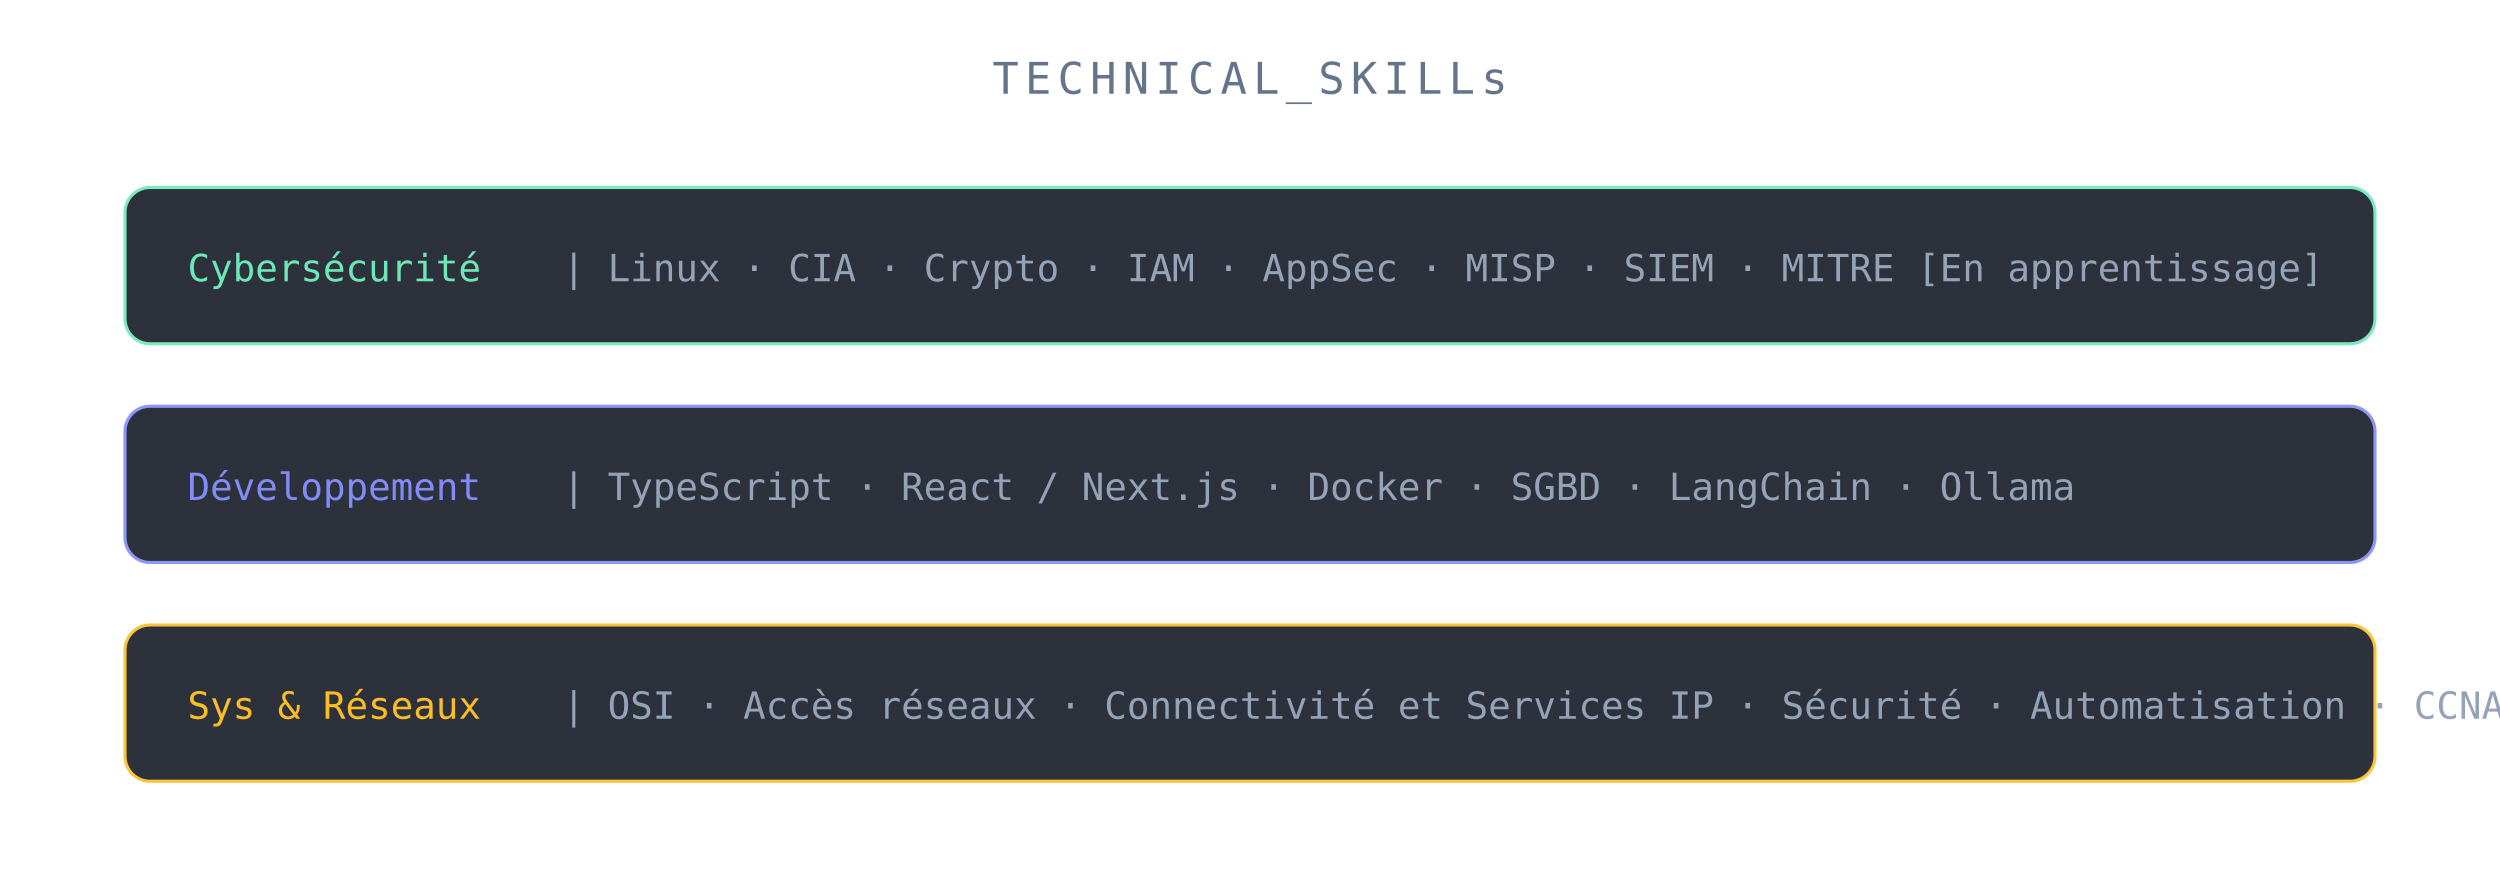
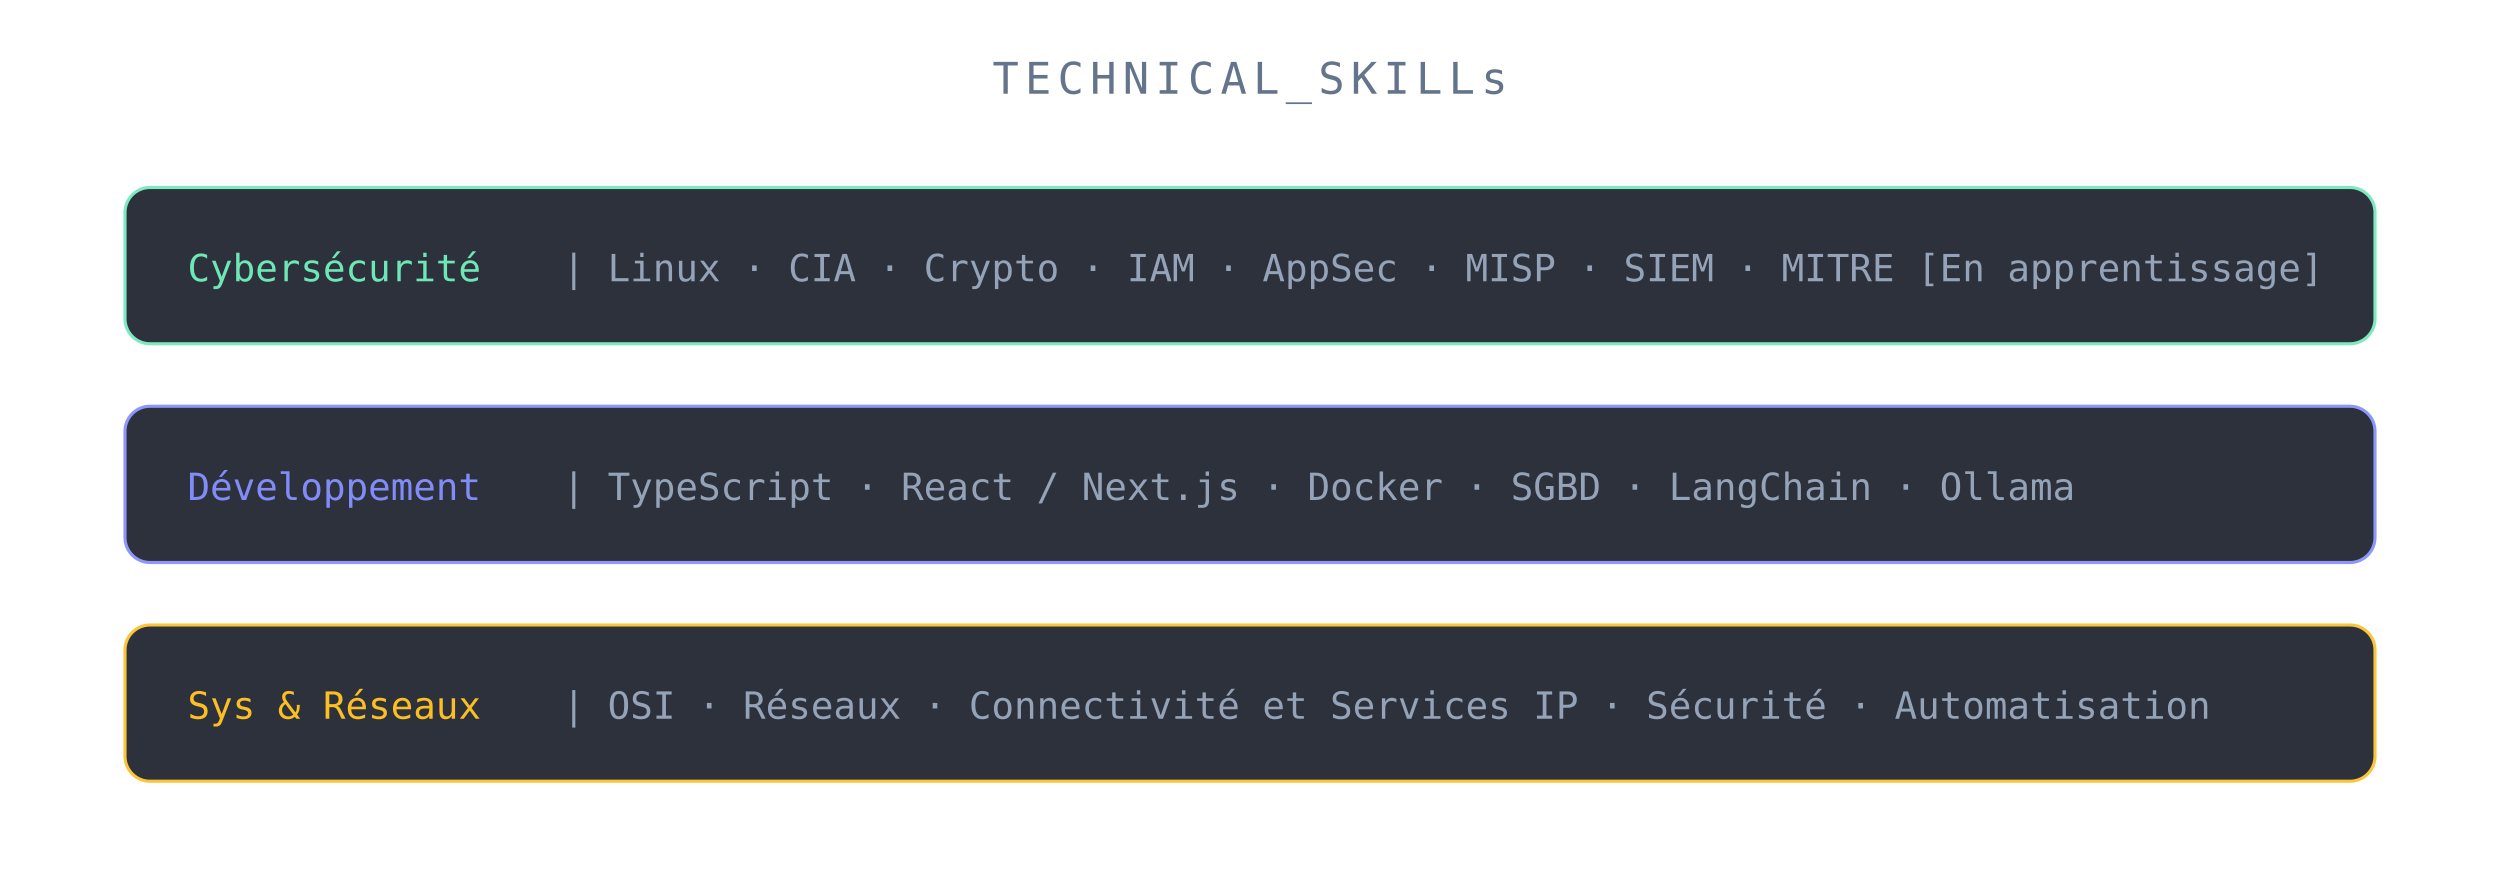
<svg xmlns="http://www.w3.org/2000/svg" viewBox="0 0 800 280" width="800" height="280">
  <text x="400" y="30" font-family="monospace" font-size="14" fill="#64748b" text-anchor="middle" letter-spacing="2">TECHNICAL_SKILLs</text>
  <rect x="40" y="60" width="720" height="50" rx="8" fill="#161b27" stroke="#6ee7b7" stroke-width="1" opacity="0.9" />
  <text x="60" y="90" font-family="monospace" font-size="12" fill="#6ee7b7">Cybersécurité</text>
  <text x="180" y="90" font-family="monospace" font-size="12" fill="#94a3b8">| Linux · CIA · Crypto · IAM · AppSec · MISP · SIEM · MITRE [En apprentissage]</text>
  <rect x="40" y="130" width="720" height="50" rx="8" fill="#161b27" stroke="#818cf8" stroke-width="1" opacity="0.9" />
  <text x="60" y="160" font-family="monospace" font-size="12" fill="#818cf8">Développement</text>
  <text x="180" y="160" font-family="monospace" font-size="12" fill="#94a3b8">| TypeScript · React / Next.js · Docker · SGBD · LangChain · Ollama </text>
  <rect x="40" y="200" width="720" height="50" rx="8" fill="#161b27" stroke="#fbbf24" stroke-width="1" opacity="0.9" />
  <text x="60" y="230" font-family="monospace" font-size="12" fill="#fbbf24">Sys &amp; Réseaux</text>
-   <text x="180" y="230" font-family="monospace" font-size="12" fill="#94a3b8">| OSI · Accès réseaux · Connectivité et Services IP · Sécurité · Automatisation · CCNA</text>
+   <text x="180" y="230" font-family="monospace" font-size="12" fill="#94a3b8">| OSI · Réseaux · Connectivité et Services IP · Sécurité · Automatisation</text>
</svg>
